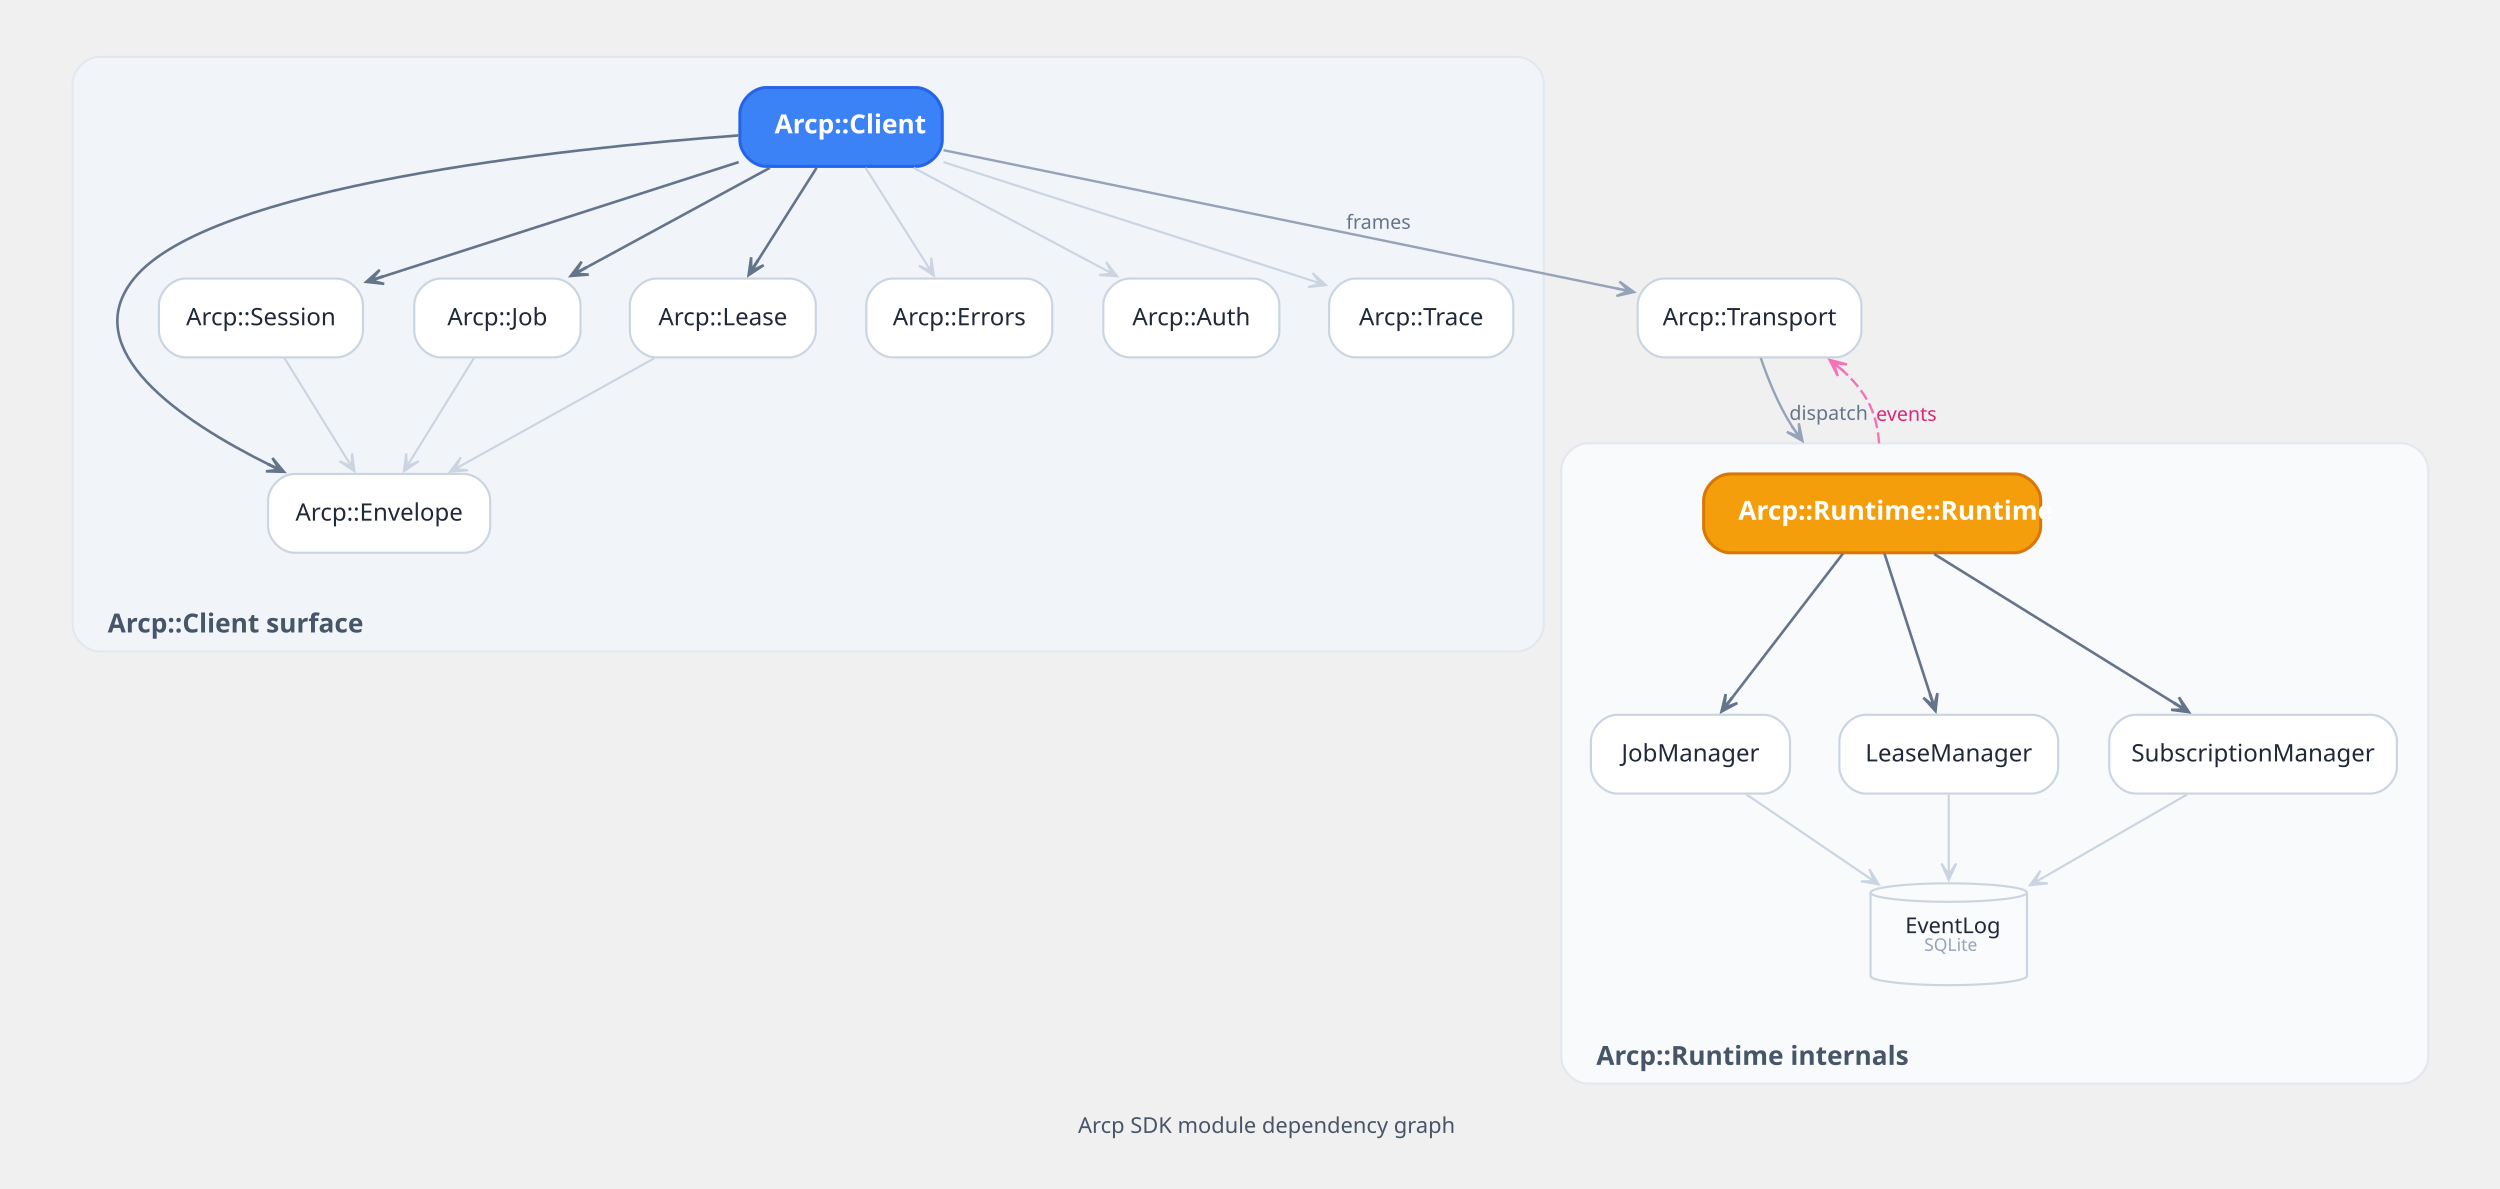
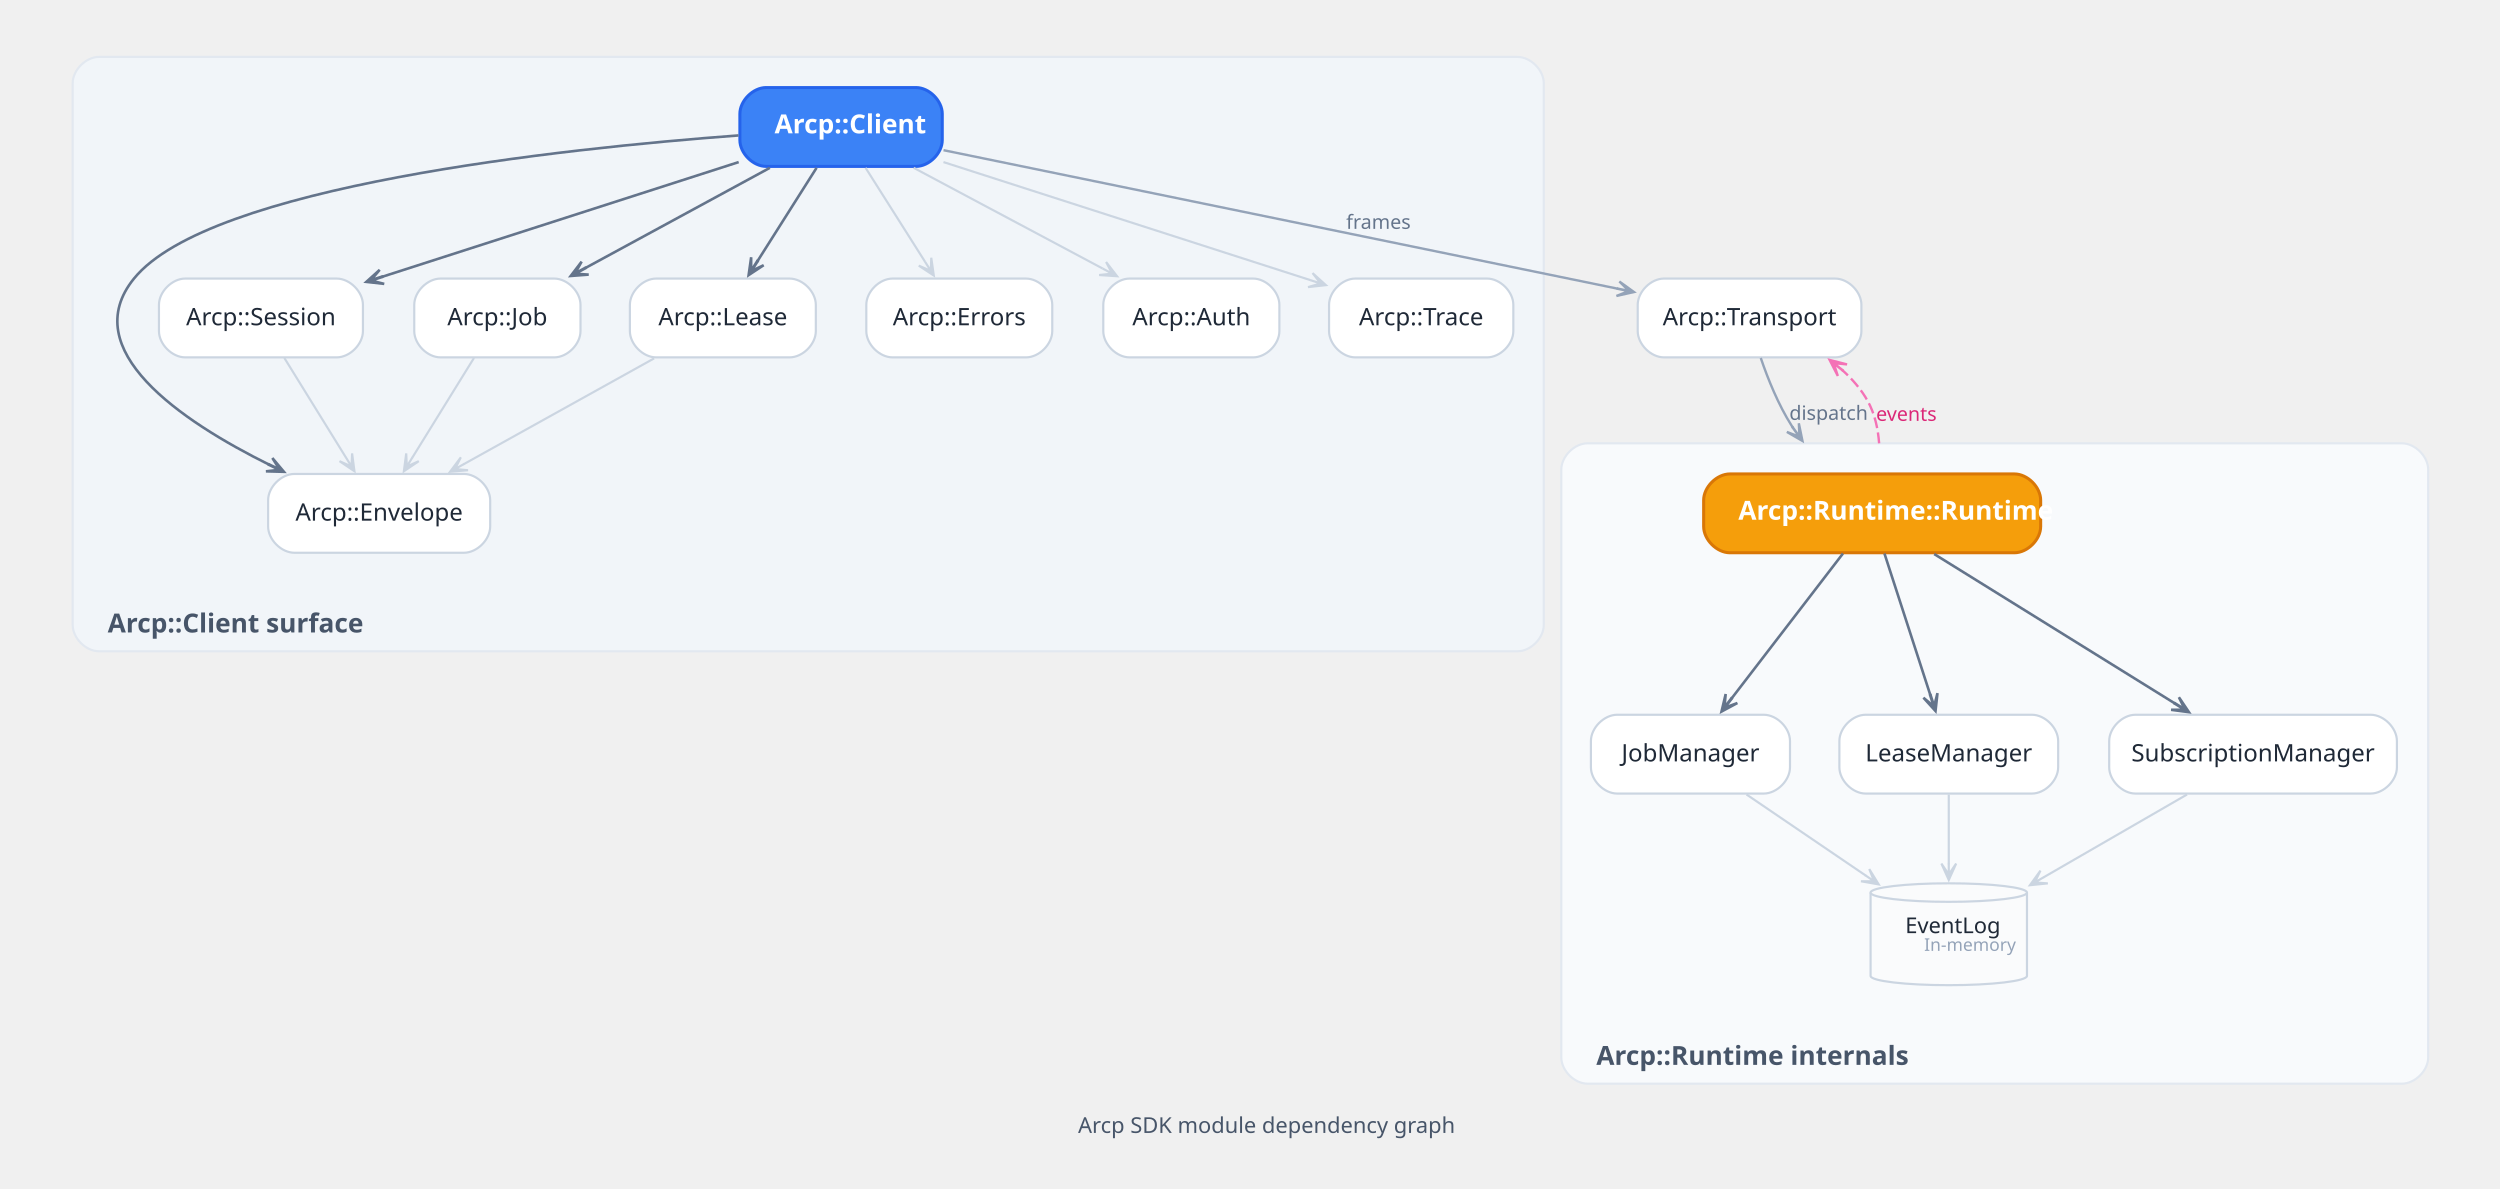
<svg xmlns="http://www.w3.org/2000/svg" width="1142pt" height="543pt" viewBox="0.00 0.00 1142.00 543.00">
  <g id="graph0" class="graph" transform="scale(1 1) rotate(0) translate(25.2 524.53)">
    <text xml:space="preserve" text-anchor="start" x="467.25" y="-7" font-family="TT Commons Pro Trial" font-size="10.00" fill="#475569">Arcp SDK module dependency graph</text>
    <g id="clust1" class="cluster">
      <path fill="#f1f5f9" stroke="#e2e8f0" d="M20,-227.03C20,-227.03 668,-227.03 668,-227.03 674,-227.03 680,-233.03 680,-239.03 680,-239.03 680,-486.53 680,-486.53 680,-492.53 674,-498.53 668,-498.53 668,-498.53 20,-498.53 20,-498.53 14,-498.53 8,-492.53 8,-486.53 8,-486.53 8,-239.03 8,-239.03 8,-233.03 14,-227.03 20,-227.03" />
      <text xml:space="preserve" text-anchor="start" x="24" y="-235.63" font-family="TT Commons Pro Trial" font-weight="bold" font-size="12.00" fill="#475569">Arcp::Client surface</text>
    </g>
    <g id="clust2" class="cluster">
      <path fill="#f8fafc" stroke="#e2e8f0" d="M700,-29.5C700,-29.5 1072,-29.5 1072,-29.5 1078,-29.5 1084,-35.5 1084,-41.5 1084,-41.5 1084,-310.03 1084,-310.03 1084,-316.03 1078,-322.03 1072,-322.03 1072,-322.03 700,-322.03 700,-322.03 694,-322.03 688,-316.03 688,-310.03 688,-310.03 688,-41.5 688,-41.5 688,-35.5 694,-29.5 700,-29.5" />
      <text xml:space="preserve" text-anchor="start" x="704" y="-38.1" font-family="TT Commons Pro Trial" font-weight="bold" font-size="12.00" fill="#475569">Arcp::Runtime internals</text>
    </g>
    <g id="node1" class="node">
      <path fill="#3b82f6" stroke="#2563eb" stroke-width="1.4" d="M393.22,-484.53C393.22,-484.53 324.78,-484.53 324.78,-484.53 318.78,-484.53 312.78,-478.53 312.78,-472.53 312.78,-472.53 312.78,-460.53 312.78,-460.53 312.78,-454.53 318.78,-448.53 324.78,-448.53 324.78,-448.53 393.22,-448.53 393.22,-448.53 399.22,-448.53 405.22,-454.53 405.22,-460.53 405.22,-460.53 405.22,-472.53 405.22,-472.53 405.22,-478.53 399.22,-484.53 393.22,-484.53" />
      <text xml:space="preserve" text-anchor="start" x="328.62" y="-463.63" font-family="TT Commons Pro Trial" font-weight="bold" font-size="12.00" fill="white">Arcp::Client</text>
    </g>
    <g id="node2" class="node">
      <path fill="white" stroke="#cbd5e1" d="M186.72,-308.03C186.72,-308.03 109.28,-308.03 109.28,-308.03 103.28,-308.03 97.28,-302.03 97.28,-296.03 97.28,-296.03 97.28,-284.03 97.28,-284.03 97.28,-278.03 103.28,-272.03 109.28,-272.03 109.28,-272.03 186.72,-272.03 186.72,-272.03 192.72,-272.03 198.72,-278.03 198.72,-284.03 198.72,-284.03 198.72,-296.03 198.72,-296.03 198.72,-302.03 192.72,-308.03 186.72,-308.03" />
      <text xml:space="preserve" text-anchor="middle" x="148" y="-286.7" font-family="TT Commons Pro Trial" font-size="11.00" fill="#1f2937">Arcp::Envelope</text>
    </g>
    <g id="edge3" class="edge">
      <path fill="none" stroke="#64748b" stroke-width="1.2" d="M312.18,-462.67C231.18,-456.64 70.25,-439.52 36,-397.28 9.68,-364.81 56.99,-332.47 97.99,-312.15" />
      <polygon fill="#64748b" stroke="#64748b" stroke-width="1.2" points="104.5,-309.01 99.21,-315.31 102.48,-310.1 97.79,-312.36 97.74,-312.27 97.7,-312.18 102.39,-309.92 96.28,-309.23 104.5,-309.01" />
    </g>
    <g id="node3" class="node">
      <path fill="white" stroke="#cbd5e1" d="M128.59,-397.28C128.59,-397.28 59.41,-397.28 59.41,-397.28 53.41,-397.28 47.41,-391.28 47.41,-385.28 47.41,-385.28 47.41,-373.28 47.41,-373.28 47.41,-367.28 53.41,-361.28 59.41,-361.28 59.41,-361.28 128.59,-361.28 128.59,-361.28 134.59,-361.28 140.59,-367.28 140.59,-373.28 140.59,-373.28 140.59,-385.28 140.59,-385.28 140.59,-391.28 134.59,-397.28 128.59,-397.28" />
      <text xml:space="preserve" text-anchor="middle" x="94" y="-375.95" font-family="TT Commons Pro Trial" font-size="11.00" fill="#1f2937">Arcp::Session</text>
    </g>
    <g id="edge4" class="edge">
      <path fill="none" stroke="#64748b" stroke-width="1.2" d="M312.23,-450.49C266.68,-435.83 197.43,-413.55 149.19,-398.04" />
      <polygon fill="#64748b" stroke="#64748b" stroke-width="1.2" points="142.14,-395.77 150.31,-394.85 144.34,-396.37 149.31,-397.97 149.28,-398.06 149.24,-398.16 144.28,-396.56 148.24,-401.27 142.14,-395.77" />
    </g>
    <g id="node4" class="node">
      <path fill="white" stroke="#cbd5e1" d="M227.97,-397.28C227.97,-397.28 176.03,-397.28 176.03,-397.28 170.03,-397.28 164.03,-391.28 164.03,-385.28 164.03,-385.28 164.03,-373.28 164.03,-373.28 164.03,-367.28 170.03,-361.28 176.03,-361.28 176.03,-361.28 227.97,-361.28 227.97,-361.28 233.97,-361.28 239.97,-367.28 239.97,-373.28 239.97,-373.28 239.97,-385.28 239.97,-385.28 239.97,-391.28 233.97,-397.28 227.97,-397.28" />
      <text xml:space="preserve" text-anchor="middle" x="202" y="-375.95" font-family="TT Commons Pro Trial" font-size="11.00" fill="#1f2937">Arcp::Job</text>
    </g>
    <g id="edge5" class="edge">
      <path fill="none" stroke="#64748b" stroke-width="1.2" d="M326.47,-447.87C301.97,-434.56 268.24,-416.25 242.08,-402.04" />
      <polygon fill="#64748b" stroke="#64748b" stroke-width="1.2" points="235.5,-398.47 243.71,-399.09 237.56,-399.48 242.14,-401.96 242.1,-402.05 242.05,-402.14 237.47,-399.65 240.49,-405.02 235.5,-398.47" />
    </g>
    <g id="node5" class="node">
      <path fill="white" stroke="#cbd5e1" d="M335.47,-397.28C335.47,-397.28 274.53,-397.28 274.53,-397.28 268.53,-397.28 262.53,-391.28 262.53,-385.28 262.53,-385.28 262.53,-373.28 262.53,-373.28 262.53,-367.28 268.53,-361.28 274.53,-361.28 274.53,-361.28 335.47,-361.28 335.47,-361.28 341.47,-361.28 347.47,-367.28 347.47,-373.28 347.47,-373.28 347.47,-385.28 347.47,-385.28 347.47,-391.28 341.47,-397.28 335.47,-397.28" />
      <text xml:space="preserve" text-anchor="middle" x="305" y="-375.95" font-family="TT Commons Pro Trial" font-size="11.00" fill="#1f2937">Arcp::Lease</text>
    </g>
    <g id="edge6" class="edge">
      <path fill="none" stroke="#64748b" stroke-width="1.2" d="M347.81,-447.87C339.94,-435.44 329.3,-418.64 320.6,-404.9" />
      <polygon fill="#64748b" stroke="#64748b" stroke-width="1.2" points="316.77,-398.86 323.64,-403.39 318.08,-400.74 320.87,-405.15 320.79,-405.2 320.7,-405.25 317.91,-400.85 317.93,-407.01 316.77,-398.86" />
    </g>
    <g id="node6" class="node">
      <path fill="white" stroke="#cbd5e1" d="M443.47,-397.28C443.47,-397.28 382.53,-397.28 382.53,-397.28 376.53,-397.28 370.53,-391.28 370.53,-385.28 370.53,-385.28 370.53,-373.28 370.53,-373.28 370.53,-367.28 376.53,-361.28 382.53,-361.28 382.53,-361.28 443.47,-361.28 443.47,-361.28 449.47,-361.28 455.47,-367.28 455.47,-373.28 455.47,-373.28 455.47,-385.28 455.47,-385.28 455.47,-391.28 449.47,-397.28 443.47,-397.28" />
      <text xml:space="preserve" text-anchor="middle" x="413" y="-375.95" font-family="TT Commons Pro Trial" font-size="11.00" fill="#1f2937">Arcp::Errors</text>
    </g>
    <g id="edge10" class="edge">
      <path fill="none" stroke="#cbd5e1" d="M370.19,-447.87C378.06,-435.44 388.7,-418.64 397.4,-404.9" />
      <polygon fill="#cbd5e1" stroke="#cbd5e1" points="401.36,-398.66 400.2,-406.8 400,-400.8 397.34,-404.99 397.34,-404.99 397.34,-404.99 400,-400.8 394.49,-403.19 401.36,-398.66" />
    </g>
    <g id="node7" class="node">
      <path fill="white" stroke="#cbd5e1" d="M547.22,-397.28C547.22,-397.28 490.78,-397.28 490.78,-397.28 484.78,-397.28 478.78,-391.28 478.78,-385.28 478.78,-385.28 478.78,-373.28 478.78,-373.28 478.78,-367.28 484.78,-361.28 490.78,-361.28 490.78,-361.28 547.22,-361.28 547.22,-361.28 553.22,-361.28 559.22,-367.28 559.22,-373.28 559.22,-373.28 559.22,-385.28 559.22,-385.28 559.22,-391.28 553.22,-397.28 547.22,-397.28" />
      <text xml:space="preserve" text-anchor="middle" x="519" y="-375.95" font-family="TT Commons Pro Trial" font-size="11.00" fill="#1f2937">Arcp::Auth</text>
    </g>
    <g id="edge11" class="edge">
      <path fill="none" stroke="#cbd5e1" d="M392.15,-447.87C417.23,-434.51 451.79,-416.09 478.5,-401.86" />
      <polygon fill="#cbd5e1" stroke="#cbd5e1" points="485.09,-398.35 480.06,-404.85 482.85,-399.54 478.47,-401.87 478.47,-401.87 478.47,-401.87 482.85,-399.54 476.88,-398.9 485.09,-398.35" />
    </g>
    <g id="node8" class="node">
      <path fill="white" stroke="#cbd5e1" d="M654.09,-397.28C654.09,-397.28 593.91,-397.28 593.91,-397.28 587.91,-397.28 581.91,-391.28 581.91,-385.28 581.91,-385.28 581.91,-373.28 581.91,-373.28 581.91,-367.28 587.91,-361.28 593.91,-361.28 593.91,-361.28 654.09,-361.28 654.09,-361.28 660.09,-361.28 666.09,-367.28 666.09,-373.28 666.09,-373.28 666.09,-385.28 666.09,-385.28 666.09,-391.28 660.09,-397.28 654.09,-397.28" />
      <text xml:space="preserve" text-anchor="middle" x="624" y="-375.95" font-family="TT Commons Pro Trial" font-size="11.00" fill="#1f2937">Arcp::Trace</text>
    </g>
    <g id="edge12" class="edge">
      <path fill="none" stroke="#cbd5e1" d="M405.77,-450.49C452.82,-435.35 525.16,-412.08 573.5,-396.53" />
      <polygon fill="#cbd5e1" stroke="#cbd5e1" points="580.48,-394.28 574.37,-399.79 578.07,-395.06 573.34,-396.58 573.34,-396.58 573.34,-396.58 578.07,-395.06 572.3,-393.37 580.48,-394.28" />
    </g>
    <g id="node9" class="node">
      <path fill="white" stroke="#cbd5e1" d="M813.09,-397.28C813.09,-397.28 734.91,-397.28 734.91,-397.28 728.91,-397.28 722.91,-391.28 722.91,-385.28 722.91,-385.28 722.91,-373.28 722.91,-373.28 722.91,-367.28 728.91,-361.28 734.91,-361.28 734.91,-361.28 813.09,-361.28 813.09,-361.28 819.09,-361.28 825.09,-367.28 825.09,-373.28 825.09,-373.28 825.09,-385.28 825.09,-385.28 825.09,-391.28 819.09,-397.28 813.09,-397.28" />
      <text xml:space="preserve" text-anchor="middle" x="774" y="-375.95" font-family="TT Commons Pro Trial" font-size="11.00" fill="#1f2937">Arcp::Transport</text>
    </g>
    <g id="edge1" class="edge">
      <path fill="none" stroke="#94a3b8" stroke-width="1.1" d="M405.8,-455.92C481.45,-440.38 630.52,-409.75 713.91,-392.62" />
      <polygon fill="#94a3b8" stroke="#94a3b8" stroke-width="1.1" points="721.2,-391.13 714.53,-395.94 718.85,-391.66 713.86,-392.68 713.85,-392.64 713.84,-392.59 718.83,-391.56 713.17,-389.33 721.2,-391.13" />
      <text xml:space="preserve" text-anchor="middle" x="604.47" y="-419.98" font-family="TT Commons Pro Trial" font-size="9.00" fill="#64748b">frames</text>
    </g>
    <g id="edge13" class="edge">
      <path fill="none" stroke="#cbd5e1" d="M104.67,-361.04C112.73,-348.02 123.9,-329.96 132.88,-315.45" />
      <polygon fill="#cbd5e1" stroke="#cbd5e1" points="136.71,-309.27 135.64,-317.42 135.38,-311.42 132.77,-315.65 132.77,-315.65 132.77,-315.65 135.38,-311.42 129.9,-313.87 136.71,-309.27" />
    </g>
    <g id="edge14" class="edge">
      <path fill="none" stroke="#cbd5e1" d="M191.33,-361.04C183.27,-348.02 172.1,-329.96 163.12,-315.45" />
      <polygon fill="#cbd5e1" stroke="#cbd5e1" points="159.29,-309.27 166.1,-313.87 160.62,-311.42 163.23,-315.65 163.23,-315.65 163.23,-315.65 160.62,-311.42 160.36,-317.42 159.29,-309.27" />
    </g>
    <g id="edge15" class="edge">
      <path fill="none" stroke="#cbd5e1" d="M273.61,-360.83C248.58,-346.92 213.41,-327.38 186.65,-312.51" />
      <polygon fill="#cbd5e1" stroke="#cbd5e1" points="180.4,-309.04 188.6,-309.73 182.62,-310.27 186.96,-312.68 186.96,-312.68 186.96,-312.68 182.62,-310.27 185.32,-315.63 180.4,-309.04" />
    </g>
    <g id="node10" class="node">
      <path fill="#f59e0b" stroke="#d97706" stroke-width="1.4" d="M894.97,-308.03C894.97,-308.03 765.03,-308.03 765.03,-308.03 759.03,-308.03 753.03,-302.03 753.03,-296.03 753.03,-296.03 753.03,-284.03 753.03,-284.03 753.03,-278.03 759.03,-272.03 765.03,-272.03 765.03,-272.03 894.97,-272.03 894.97,-272.03 900.97,-272.03 906.97,-278.03 906.97,-284.03 906.97,-284.03 906.97,-296.03 906.97,-296.03 906.97,-302.03 900.97,-308.03 894.97,-308.03" />
      <text xml:space="preserve" text-anchor="start" x="768.88" y="-287.13" font-family="TT Commons Pro Trial" font-weight="bold" font-size="12.00" fill="white">Arcp::Runtime::Runtime</text>
    </g>
    <g id="edge2" class="edge">
      <path fill="none" stroke="#94a3b8" stroke-width="1.1" d="M779.12,-361C782.38,-351.45 787.14,-339.61 793.25,-330.03 793.47,-329.69 793.68,-329.35 793.91,-329.02" />
      <polygon fill="#94a3b8" stroke="#94a3b8" stroke-width="1.1" points="798.16,-323.11 796.51,-331.17 796.79,-325.1 793.81,-329.23 793.77,-329.2 793.73,-329.17 796.71,-325.04 791.04,-327.23 798.16,-323.11" />
      <text xml:space="preserve" text-anchor="middle" x="810.12" y="-332.73" font-family="TT Commons Pro Trial" font-size="9.00" fill="#64748b">dispatch</text>
    </g>
    <g id="edge19" class="edge">
      <path fill="none" stroke="#f472b6" stroke-width="1.1" stroke-dasharray="5,2" d="M833.18,-322.03C832.69,-328.7 831.21,-335.48 828,-341.28 825.01,-346.68 820.86,-351.46 816.18,-355.63" />
      <polygon fill="#f472b6" stroke="#f472b6" stroke-width="1.1" points="810.57,-360.11 814.32,-352.79 812.42,-358.57 816.4,-355.39 816.43,-355.43 816.46,-355.47 812.48,-358.64 818.53,-358.07 810.57,-360.11" />
      <text xml:space="preserve" text-anchor="start" x="831.8" y="-332.28" font-family="TT Commons Pro Trial" font-size="9.00" fill="#db2777">events</text>
    </g>
    <g id="node11" class="node">
      <path fill="white" stroke="#cbd5e1" d="M780.47,-198.03C780.47,-198.03 713.53,-198.03 713.53,-198.03 707.53,-198.03 701.53,-192.03 701.53,-186.03 701.53,-186.03 701.53,-174.03 701.53,-174.03 701.53,-168.03 707.53,-162.03 713.53,-162.03 713.53,-162.03 780.47,-162.03 780.47,-162.03 786.47,-162.03 792.47,-168.03 792.47,-174.03 792.47,-174.03 792.47,-186.03 792.47,-186.03 792.47,-192.03 786.47,-198.03 780.47,-198.03" />
      <text xml:space="preserve" text-anchor="middle" x="747" y="-176.71" font-family="TT Commons Pro Trial" font-size="11.00" fill="#1f2937">JobManager</text>
    </g>
    <g id="edge7" class="edge">
      <path fill="none" stroke="#64748b" stroke-width="1.2" d="M816.66,-271.68C802.87,-253.73 781.21,-225.55 765.71,-205.38" />
      <polygon fill="#64748b" stroke="#64748b" stroke-width="1.2" points="761.19,-199.5 768.44,-203.39 762.67,-201.25 765.84,-205.38 765.76,-205.45 765.68,-205.51 762.51,-201.37 763.09,-207.5 761.19,-199.5" />
    </g>
    <g id="node12" class="node">
      <path fill="white" stroke="#cbd5e1" d="M902.97,-198.03C902.97,-198.03 827.03,-198.03 827.03,-198.03 821.03,-198.03 815.03,-192.03 815.03,-186.03 815.03,-186.03 815.03,-174.03 815.03,-174.03 815.03,-168.03 821.03,-162.03 827.03,-162.03 827.03,-162.03 902.97,-162.03 902.97,-162.03 908.97,-162.03 914.97,-168.03 914.97,-174.03 914.97,-174.03 914.97,-186.03 914.97,-186.03 914.97,-192.03 908.97,-198.03 902.97,-198.03" />
      <text xml:space="preserve" text-anchor="middle" x="865" y="-176.71" font-family="TT Commons Pro Trial" font-size="11.00" fill="#1f2937">LeaseManager</text>
    </g>
    <g id="edge8" class="edge">
      <path fill="none" stroke="#64748b" stroke-width="1.2" d="M835.62,-271.68C841.31,-254.12 850.17,-226.78 856.68,-206.71" />
      <polygon fill="#64748b" stroke="#64748b" stroke-width="1.2" points="858.94,-199.73 859.84,-207.91 858.33,-201.94 856.72,-206.9 856.63,-206.86 856.53,-206.83 858.14,-201.88 853.42,-205.82 858.94,-199.73" />
    </g>
    <g id="node13" class="node">
      <path fill="white" stroke="#cbd5e1" d="M1057.71,-198.03C1057.71,-198.03 950.28,-198.03 950.28,-198.03 944.28,-198.03 938.28,-192.03 938.28,-186.03 938.28,-186.03 938.28,-174.03 938.28,-174.03 938.28,-168.03 944.28,-162.03 950.28,-162.03 950.28,-162.03 1057.71,-162.03 1057.71,-162.03 1063.71,-162.03 1069.71,-168.03 1069.71,-174.03 1069.71,-174.03 1069.71,-186.03 1069.71,-186.03 1069.71,-192.03 1063.71,-198.03 1057.71,-198.03" />
      <text xml:space="preserve" text-anchor="middle" x="1004" y="-176.71" font-family="TT Commons Pro Trial" font-size="11.00" fill="#1f2937">SubscriptionManager</text>
    </g>
    <g id="edge9" class="edge">
      <path fill="none" stroke="#64748b" stroke-width="1.2" d="M858.34,-271.44C888.39,-252.79 935.9,-223.3 968.44,-203.1" />
      <polygon fill="#64748b" stroke="#64748b" stroke-width="1.2" points="974.71,-199.21 970.12,-206.03 972.82,-200.5 968.4,-203.25 968.34,-203.16 968.29,-203.08 972.72,-200.33 966.56,-200.29 974.71,-199.21" />
    </g>
    <g id="node14" class="node">
      <path fill="#fafbfc" stroke="#cbd5e1" d="M900.72,-116.8C900.72,-119.13 884.71,-121.03 865,-121.03 845.29,-121.03 829.28,-119.13 829.28,-116.8 829.28,-116.8 829.28,-78.73 829.28,-78.73 829.28,-76.4 845.29,-74.5 865,-74.5 884.71,-74.5 900.72,-76.4 900.72,-78.73 900.72,-78.73 900.72,-116.8 900.72,-116.8" />
      <path fill="none" stroke="#cbd5e1" d="M900.72,-116.8C900.72,-114.47 884.71,-112.57 865,-112.57 845.29,-112.57 829.28,-114.47 829.28,-116.8" />
      <text xml:space="preserve" text-anchor="start" x="845.12" y="-98.27" font-family="TT Commons Pro Trial" font-size="10.00" fill="#1f2937">EventLog</text>
-       <text xml:space="preserve" text-anchor="start" x="853.75" y="-90.17" font-family="TT Commons Pro Trial" font-size="8.00" fill="#94a3b8">SQLite</text>
+       <text xml:space="preserve" text-anchor="start" x="853.75" y="-90.17" font-family="TT Commons Pro Trial" font-size="8.00" fill="#94a3b8">In-memory</text>
    </g>
    <g id="edge16" class="edge">
      <path fill="none" stroke="#cbd5e1" d="M772.6,-161.61C788.52,-150.79 809.27,-136.67 827.08,-124.56" />
      <polygon fill="#cbd5e1" stroke="#cbd5e1" points="832.99,-120.54 828.68,-127.55 830.89,-121.96 826.79,-124.76 826.79,-124.76 826.79,-124.76 830.89,-121.96 824.89,-121.97 832.99,-120.54" />
    </g>
    <g id="edge17" class="edge">
      <path fill="none" stroke="#cbd5e1" d="M865,-161.61C865,-152.3 865,-140.55 865,-129.74" />
      <polygon fill="#cbd5e1" stroke="#cbd5e1" points="865,-122.56 868.38,-130.06 865,-125.09 865,-130.06 865,-130.06 865,-130.06 865,-125.09 861.63,-130.06 865,-122.56" />
    </g>
    <g id="edge18" class="edge">
      <path fill="none" stroke="#cbd5e1" d="M973.84,-161.61C954.7,-150.56 929.62,-136.08 908.36,-123.8" />
      <polygon fill="#cbd5e1" stroke="#cbd5e1" points="902.07,-120.17 910.25,-121 904.26,-121.44 908.57,-123.92 908.57,-123.92 908.57,-123.92 904.26,-121.44 906.88,-126.84 902.07,-120.17" />
    </g>
  </g>
</svg>
